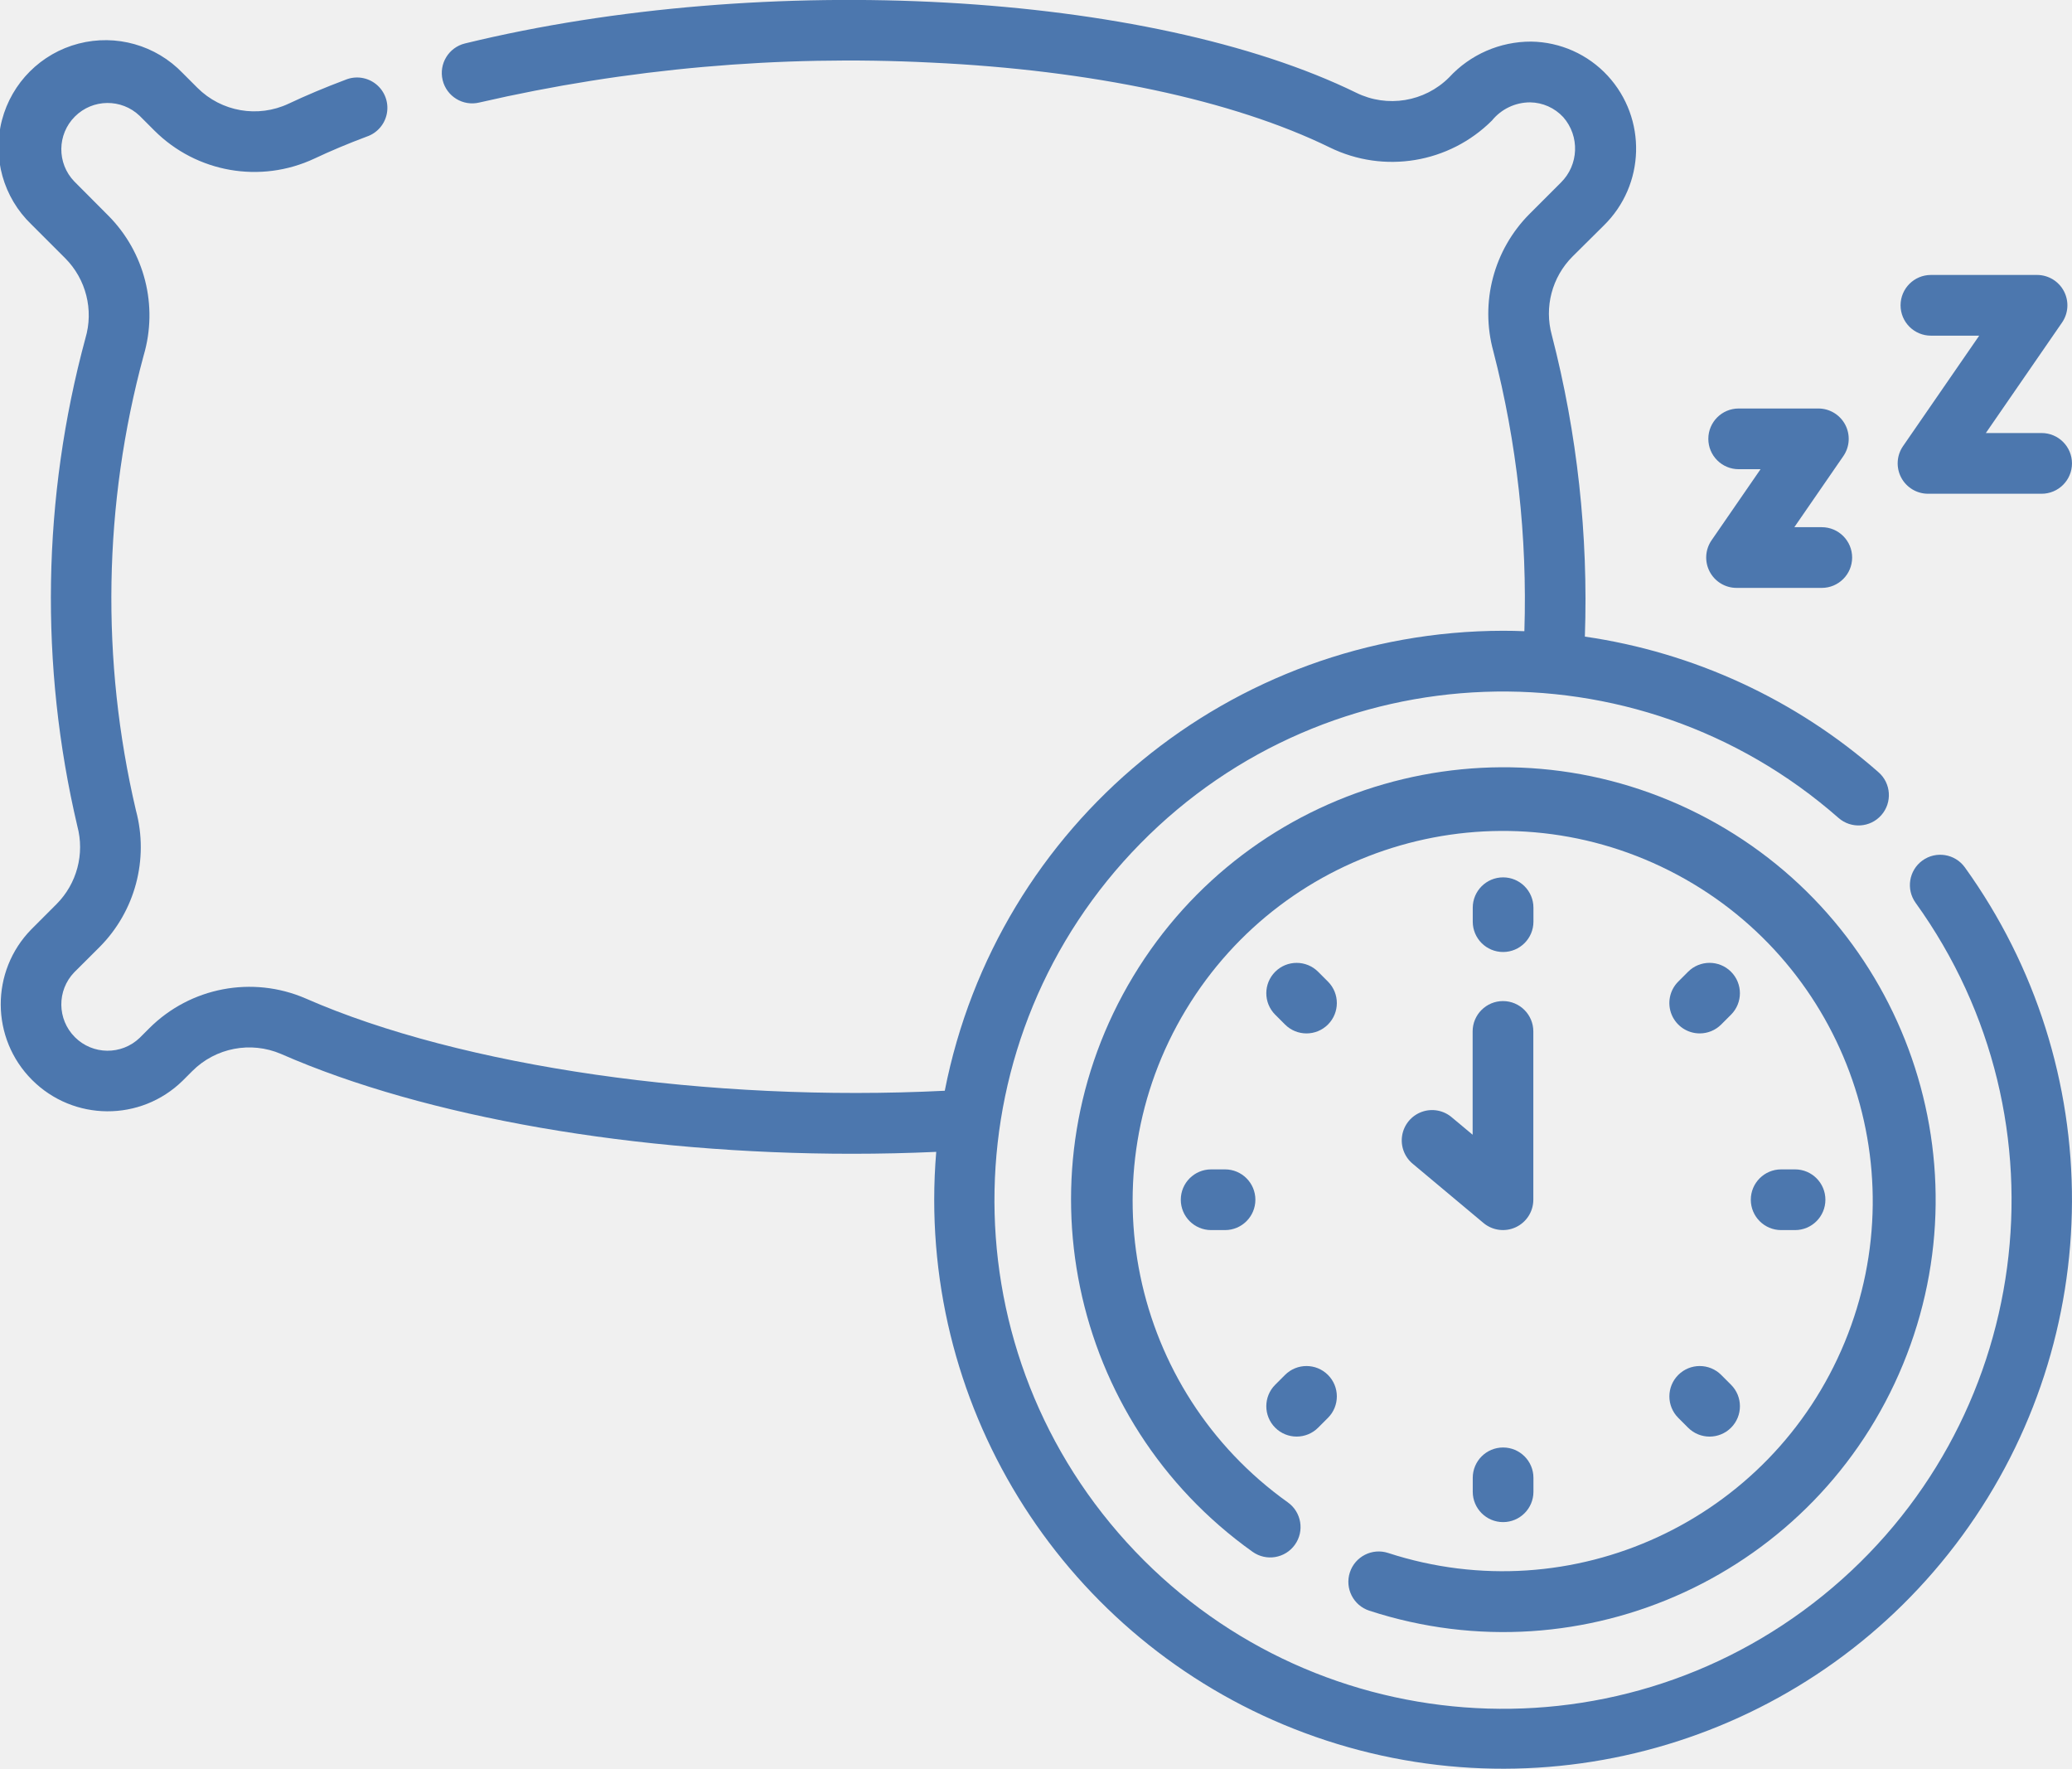
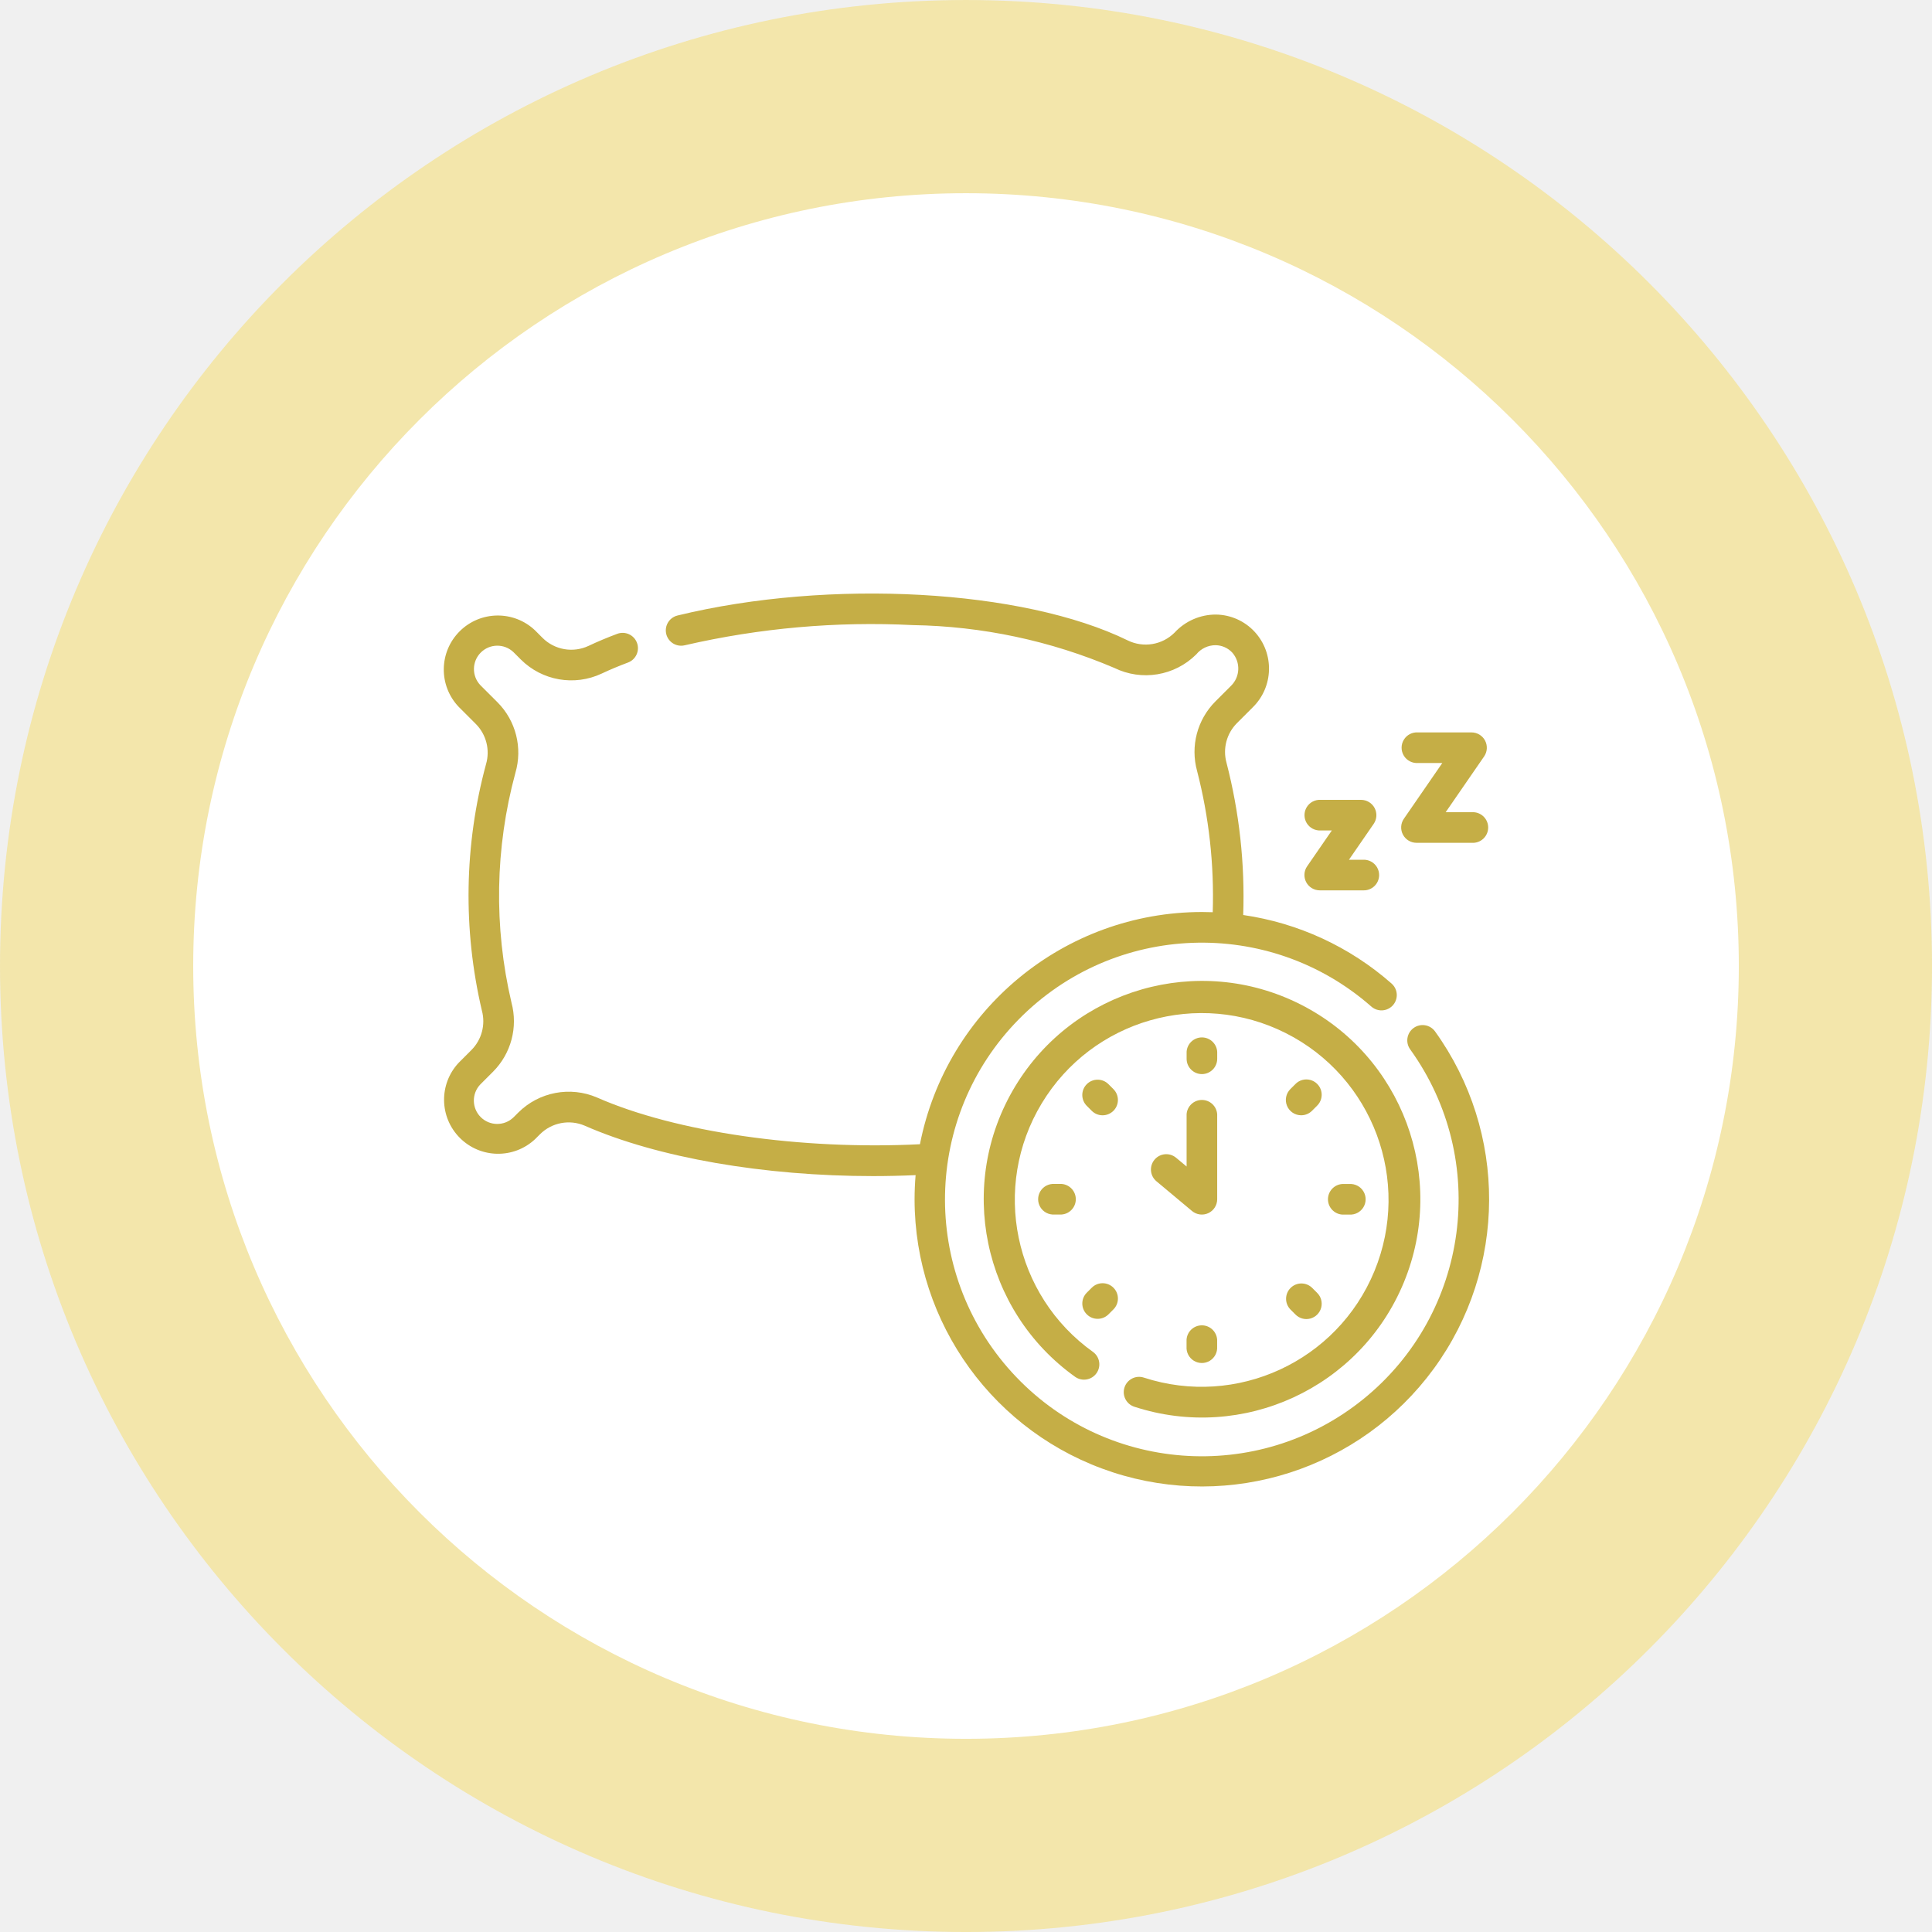
- <svg xmlns="http://www.w3.org/2000/svg" width="91.216" height="77.849" viewBox="0 0 91.216 77.849">
-   <path d="M365.255,257.549a1.336,1.336,0,0,0,1.336-1.336V255.6a1.336,1.336,0,1,0-2.672,0v.612A1.336,1.336,0,0,0,365.255,257.549Z" transform="translate(-299.084 -215.647)" fill="#4c77ae" />
-   <path d="M413.839,278.5a1.333,1.333,0,0,0,.945-.391l.433-.433a1.336,1.336,0,1,0-1.89-1.89l-.433.433a1.336,1.336,0,0,0,.945,2.281Z" transform="translate(-339.012 -233.015)" fill="#4c77ae" />
-   <path d="M434.574,329.081a1.336,1.336,0,0,0,0-2.672h-.612a1.336,1.336,0,0,0,0,2.672Z" transform="translate(-355.55 -274.939)" fill="#4c77ae" />
-   <path d="M293.11,326.409a1.336,1.336,0,0,0,0,2.672h.612a1.336,1.336,0,1,0,0-2.672Z" transform="translate(-239.792 -274.939)" fill="#4c77ae" />
-   <path d="M412.894,377.275l.433.433a1.336,1.336,0,0,0,1.89-1.89l-.433-.433a1.336,1.336,0,0,0-1.89,1.89Z" transform="translate(-339.011 -314.868)" fill="#4c77ae" />
-   <path d="M363.919,396.454v.612a1.336,1.336,0,1,0,2.672,0v-.612a1.336,1.336,0,0,0-2.672,0Z" transform="translate(-299.084 -331.407)" fill="#4c77ae" />
-   <path d="M313.729,375.384l-.433.433a1.336,1.336,0,0,0,1.89,1.889l.433-.433a1.336,1.336,0,0,0-1.89-1.889Z" transform="translate(-257.158 -314.867)" fill="#4c77ae" />
-   <path d="M315.619,276.219l-.433-.433a1.336,1.336,0,1,0-1.89,1.889l.433.433a1.336,1.336,0,1,0,1.89-1.889Z" transform="translate(-257.158 -233.014)" fill="#4c77ae" />
-   <path d="M84.635,75.384a1.337,1.337,0,0,0-.3,1.866,22.388,22.388,0,1,1-3.394-3.738A1.336,1.336,0,1,0,82.7,71.5a25.009,25.009,0,0,0-12.927-5.97,46.572,46.572,0,0,0-1.455-13.271,3.553,3.553,0,0,1,.91-3.456L70.6,47.441a4.735,4.735,0,0,0,.175-6.6,4.675,4.675,0,0,0-3.366-1.5,4.887,4.887,0,0,0-3.617,1.581,3.558,3.558,0,0,1-4.08.672c-9.121-4.461-25.99-5.4-39.239-2.172a1.336,1.336,0,1,0,.632,2.6,72.36,72.36,0,0,1,19.876-1.758c7.069.328,13.3,1.654,17.557,3.734a6.232,6.232,0,0,0,7.145-1.183,2.166,2.166,0,0,1,1.68-.8,2.026,2.026,0,0,1,1.458.651,2.1,2.1,0,0,1-.11,2.886l-1.366,1.366a6.23,6.23,0,0,0-1.6,6.06A43.691,43.691,0,0,1,67.11,65.292c-.311-.012-.623-.019-.936-.019A25.085,25.085,0,0,0,41.594,85.519c-10.337.518-21.282-1.052-28.145-4.066a6.239,6.239,0,0,0-6.87,1.31l-.426.426A2.039,2.039,0,0,1,3.27,80.306L4.38,79.2a6.236,6.236,0,0,0,1.606-6.022,40.839,40.839,0,0,1,.34-20.022,6.229,6.229,0,0,0-1.565-6.165L3.27,45.494a2.039,2.039,0,0,1,2.883-2.883l.647.647a6.228,6.228,0,0,0,7.043,1.232c.709-.335,1.483-.66,2.3-.966a1.336,1.336,0,1,0-.938-2.5c-.885.332-1.727.686-2.5,1.051a3.547,3.547,0,0,1-4.012-.7l-.647-.647A4.711,4.711,0,1,0,1.38,47.384l1.492,1.491A3.558,3.558,0,0,1,3.762,52.4,43.8,43.8,0,0,0,3.406,73.87a3.556,3.556,0,0,1-.916,3.435L1.38,78.416a4.711,4.711,0,0,0,6.662,6.662l.426-.426a3.547,3.547,0,0,1,3.906-.753c6.383,2.8,15.673,4.394,25.144,4.394q1.849,0,3.7-.084c-.058.694-.089,1.4-.089,2.105A25.044,25.044,0,1,0,86.5,75.685,1.338,1.338,0,0,0,84.635,75.384Z" transform="translate(-0.002 -37.51)" fill="#4c77ae" />
-   <path d="M349.6,290.716l-.911-.761a1.336,1.336,0,1,0-1.713,2.05l3.1,2.594a1.337,1.337,0,0,0,2.193-1.025v-7.408a1.336,1.336,0,1,0-2.672,0v4.55Z" transform="translate(-284.767 -240.768)" fill="#4c77ae" />
-   <path d="M422.922,146.325h3.754a1.336,1.336,0,0,0,0-2.672h-1.209l2.158-3.129a1.336,1.336,0,0,0-1.1-2.095h-3.508a1.336,1.336,0,1,0,0,2.672h.963l-2.157,3.129A1.337,1.337,0,0,0,422.922,146.325Z" transform="translate(-346.475 -120.449)" fill="#4c77ae" />
-   <path d="M470.248,115.069h5a1.336,1.336,0,0,0,0-2.672h-2.456l3.354-4.863a1.336,1.336,0,0,0-1.1-2.095h-4.672a1.336,1.336,0,1,0,0,2.672H472.5l-3.354,4.863A1.337,1.337,0,0,0,470.248,115.069Z" transform="translate(-385.369 -93.337)" fill="#4c77ae" />
-   <path d="M276.937,262.577a1.336,1.336,0,0,0,.857,1.684,19.029,19.029,0,1,0-5.14-2.592,1.336,1.336,0,0,0,1.552-2.176,16.289,16.289,0,1,1,4.415,2.227A1.336,1.336,0,0,0,276.937,262.577Z" transform="translate(-217.512 -193.367)" fill="#4c77ae" />
+ <svg xmlns="http://www.w3.org/2000/svg" width="120" height="120" viewBox="0 0 120 120">
+   <g id="Grupo_1118470" data-name="Grupo 1118470" transform="translate(-14883 9040.962)">
+     <g id="Grupo_1117618" data-name="Grupo 1117618" transform="translate(22019.898 516.937)">
+       <circle id="Elipse_8441" data-name="Elipse 8441" cx="60" cy="60" r="60" transform="translate(-7136.898 -9557.898)" fill="#f6d957" opacity="0.45" />
+       <circle id="Elipse_8442" data-name="Elipse 8442" cx="48" cy="48" r="48" transform="translate(-7124.898 -9545.898)" fill="#fff" />
+     </g>
+     <g id="reloj_1_" data-name="reloj (1)" transform="translate(14910.506 -9004.097)">
+       <path id="Trazado_914795" data-name="Trazado 914795" d="M364.871,256.6a.952.952,0,0,0,.952-.952v-.436a.952.952,0,0,0-1.9,0v.436A.952.952,0,0,0,364.871,256.6Z" transform="translate(-317.726 -226.751)" fill="#c5ae46" />
+       <path id="Trazado_914796" data-name="Trazado 914796" d="M413.455,277.608a.949.949,0,0,0,.673-.279l.308-.308a.952.952,0,1,0-1.346-1.346l-.308.308a.952.952,0,0,0,.673,1.625Z" transform="translate(-360.143 -245.201)" fill="#c5ae46" />
+       <path id="Trazado_914797" data-name="Trazado 914797" d="M434.014,328.313a.952.952,0,1,0,0-1.9h-.436a.952.952,0,0,0,0,1.9Z" transform="translate(-377.711 -289.738)" fill="#c5ae46" />
+       <path id="Trazado_914798" data-name="Trazado 914798" d="M292.726,326.409a.952.952,0,1,0,0,1.9h.436a.952.952,0,0,0,0-1.9Z" transform="translate(-254.738 -289.738)" fill="#c5ae46" />
+       <path id="Trazado_914799" data-name="Trazado 914799" d="M412.781,376.619l.308.308a.952.952,0,1,0,1.346-1.346l-.308-.308a.952.952,0,0,0-1.346,1.346Z" transform="translate(-360.142 -332.156)" fill="#c5ae46" />
+       <path id="Trazado_914800" data-name="Trazado 914800" d="M363.919,396.07v.436a.952.952,0,1,0,1.9,0v-.436a.952.952,0,0,0-1.9,0Z" transform="translate(-317.726 -349.726)" fill="#c5ae46" />
+       <path id="Trazado_914801" data-name="Trazado 914801" d="M313.492,375.272l-.308.308a.952.952,0,0,0,1.347,1.346l.308-.308a.952.952,0,0,0-1.347-1.346Z" transform="translate(-273.187 -332.155)" fill="#c5ae46" />
+       <path id="Trazado_914802" data-name="Trazado 914802" d="M314.838,275.982l-.308-.308a.952.952,0,1,0-1.347,1.346l.308.308a.952.952,0,1,0,1.347-1.346Z" transform="translate(-273.187 -245.199)" fill="#c5ae46" />
+       <path id="Trazado_914803" data-name="Trazado 914803" d="M60.3,64.494a.952.952,0,0,0-.215,1.329,15.951,15.951,0,1,1-2.418-2.663.952.952,0,1,0,1.257-1.43,17.818,17.818,0,0,0-9.21-4.253,33.181,33.181,0,0,0-1.037-9.455,2.532,2.532,0,0,1,.648-2.462l.974-.974a3.373,3.373,0,0,0,.125-4.7,3.331,3.331,0,0,0-2.4-1.07,3.482,3.482,0,0,0-2.577,1.126,2.535,2.535,0,0,1-2.907.479c-6.5-3.179-18.517-3.844-27.956-1.548a.952.952,0,1,0,.45,1.85A51.555,51.555,0,0,1,29.2,39.471a33.25,33.25,0,0,1,12.509,2.66,4.44,4.44,0,0,0,5.091-.843,1.543,1.543,0,0,1,1.2-.569,1.444,1.444,0,0,1,1.038.464,1.5,1.5,0,0,1-.078,2.056l-.974.974a4.439,4.439,0,0,0-1.137,4.317,31.129,31.129,0,0,1,.972,8.774c-.222-.008-.444-.013-.667-.013A17.872,17.872,0,0,0,29.635,71.715c-7.365.369-15.163-.749-20.052-2.9a4.445,4.445,0,0,0-4.895.933l-.3.3A1.452,1.452,0,0,1,2.33,68l.791-.791a4.443,4.443,0,0,0,1.144-4.291,29.1,29.1,0,0,1,.242-14.265,4.438,4.438,0,0,0-1.115-4.393L2.33,43.2a1.453,1.453,0,0,1,2.054-2.054l.461.461a4.437,4.437,0,0,0,5.018.877c.505-.238,1.057-.47,1.639-.688a.952.952,0,1,0-.668-1.783c-.631.236-1.231.488-1.783.749a2.527,2.527,0,0,1-2.859-.5L5.731,39.8A3.357,3.357,0,0,0,.984,44.545l1.063,1.063a2.535,2.535,0,0,1,.635,2.51,31.2,31.2,0,0,0-.254,15.3,2.533,2.533,0,0,1-.652,2.447l-.791.791A3.357,3.357,0,0,0,5.731,71.4l.3-.3a2.527,2.527,0,0,1,2.783-.537c4.548,2,11.167,3.131,17.915,3.131q1.317,0,2.637-.06c-.041.495-.064.995-.064,1.5A17.843,17.843,0,1,0,61.63,64.709.953.953,0,0,0,60.3,64.494Z" transform="translate(-0.002 -37.51)" fill="#c5ae46" />
+       <path id="Trazado_914804" data-name="Trazado 914804" d="M348.71,289.024l-.649-.542a.952.952,0,1,0-1.221,1.461l2.211,1.848a.953.953,0,0,0,1.562-.731v-5.278a.952.952,0,0,0-1.9,0v3.242Z" transform="translate(-302.517 -253.437)" fill="#c5ae46" />
+       <path id="Trazado_914805" data-name="Trazado 914805" d="M422.537,144.055h2.675a.952.952,0,1,0,0-1.9h-.862l1.537-2.229a.952.952,0,0,0-.784-1.492h-2.5a.952.952,0,1,0,0,1.9h.686l-1.537,2.229A.953.953,0,0,0,422.537,144.055Z" transform="translate(-368.071 -125.619)" fill="#c5ae46" />
+       <path id="Trazado_914806" data-name="Trazado 914806" d="M469.863,112.3h3.563a.952.952,0,0,0,0-1.9h-1.75l2.389-3.465a.952.952,0,0,0-.784-1.492h-3.329a.952.952,0,1,0,0,1.9h1.516l-2.389,3.465A.953.953,0,0,0,469.863,112.3Z" transform="translate(-409.389 -96.817)" fill="#c5ae46" />
+       <path id="Trazado_914807" data-name="Trazado 914807" d="M273.408,252.392a.952.952,0,0,0,.611,1.2,13.558,13.558,0,1,0-3.662-1.847.952.952,0,0,0,1.105-1.55,11.605,11.605,0,1,1,3.146,1.587A.952.952,0,0,0,273.408,252.392Z" transform="translate(-231.069 -203.082)" fill="#c5ae46" />
+     </g>
+   </g>
</svg>
